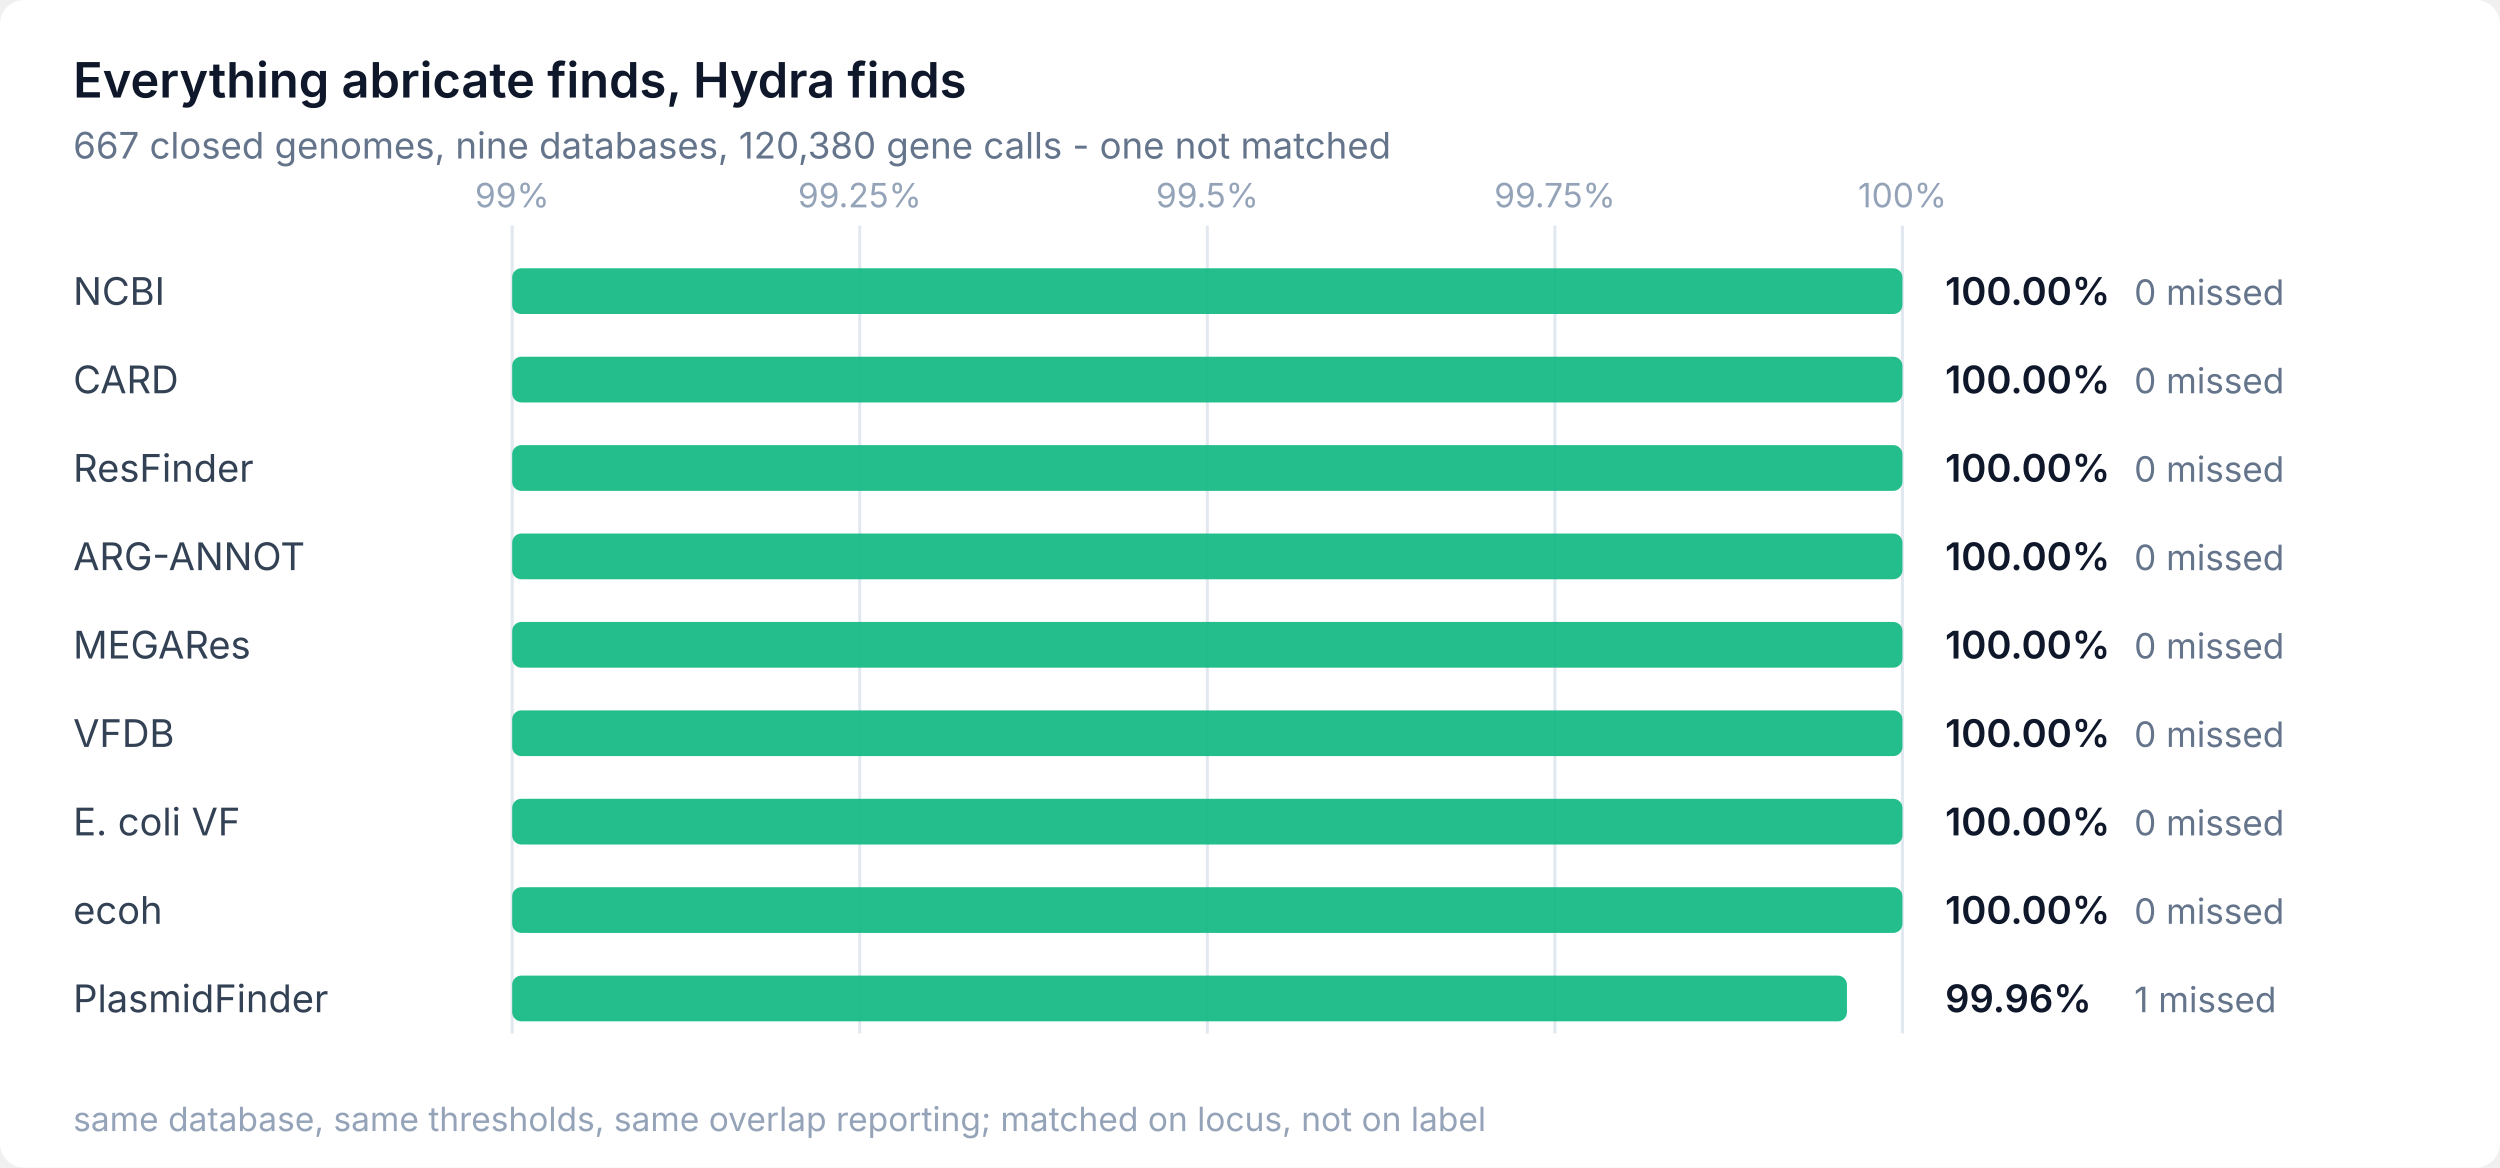
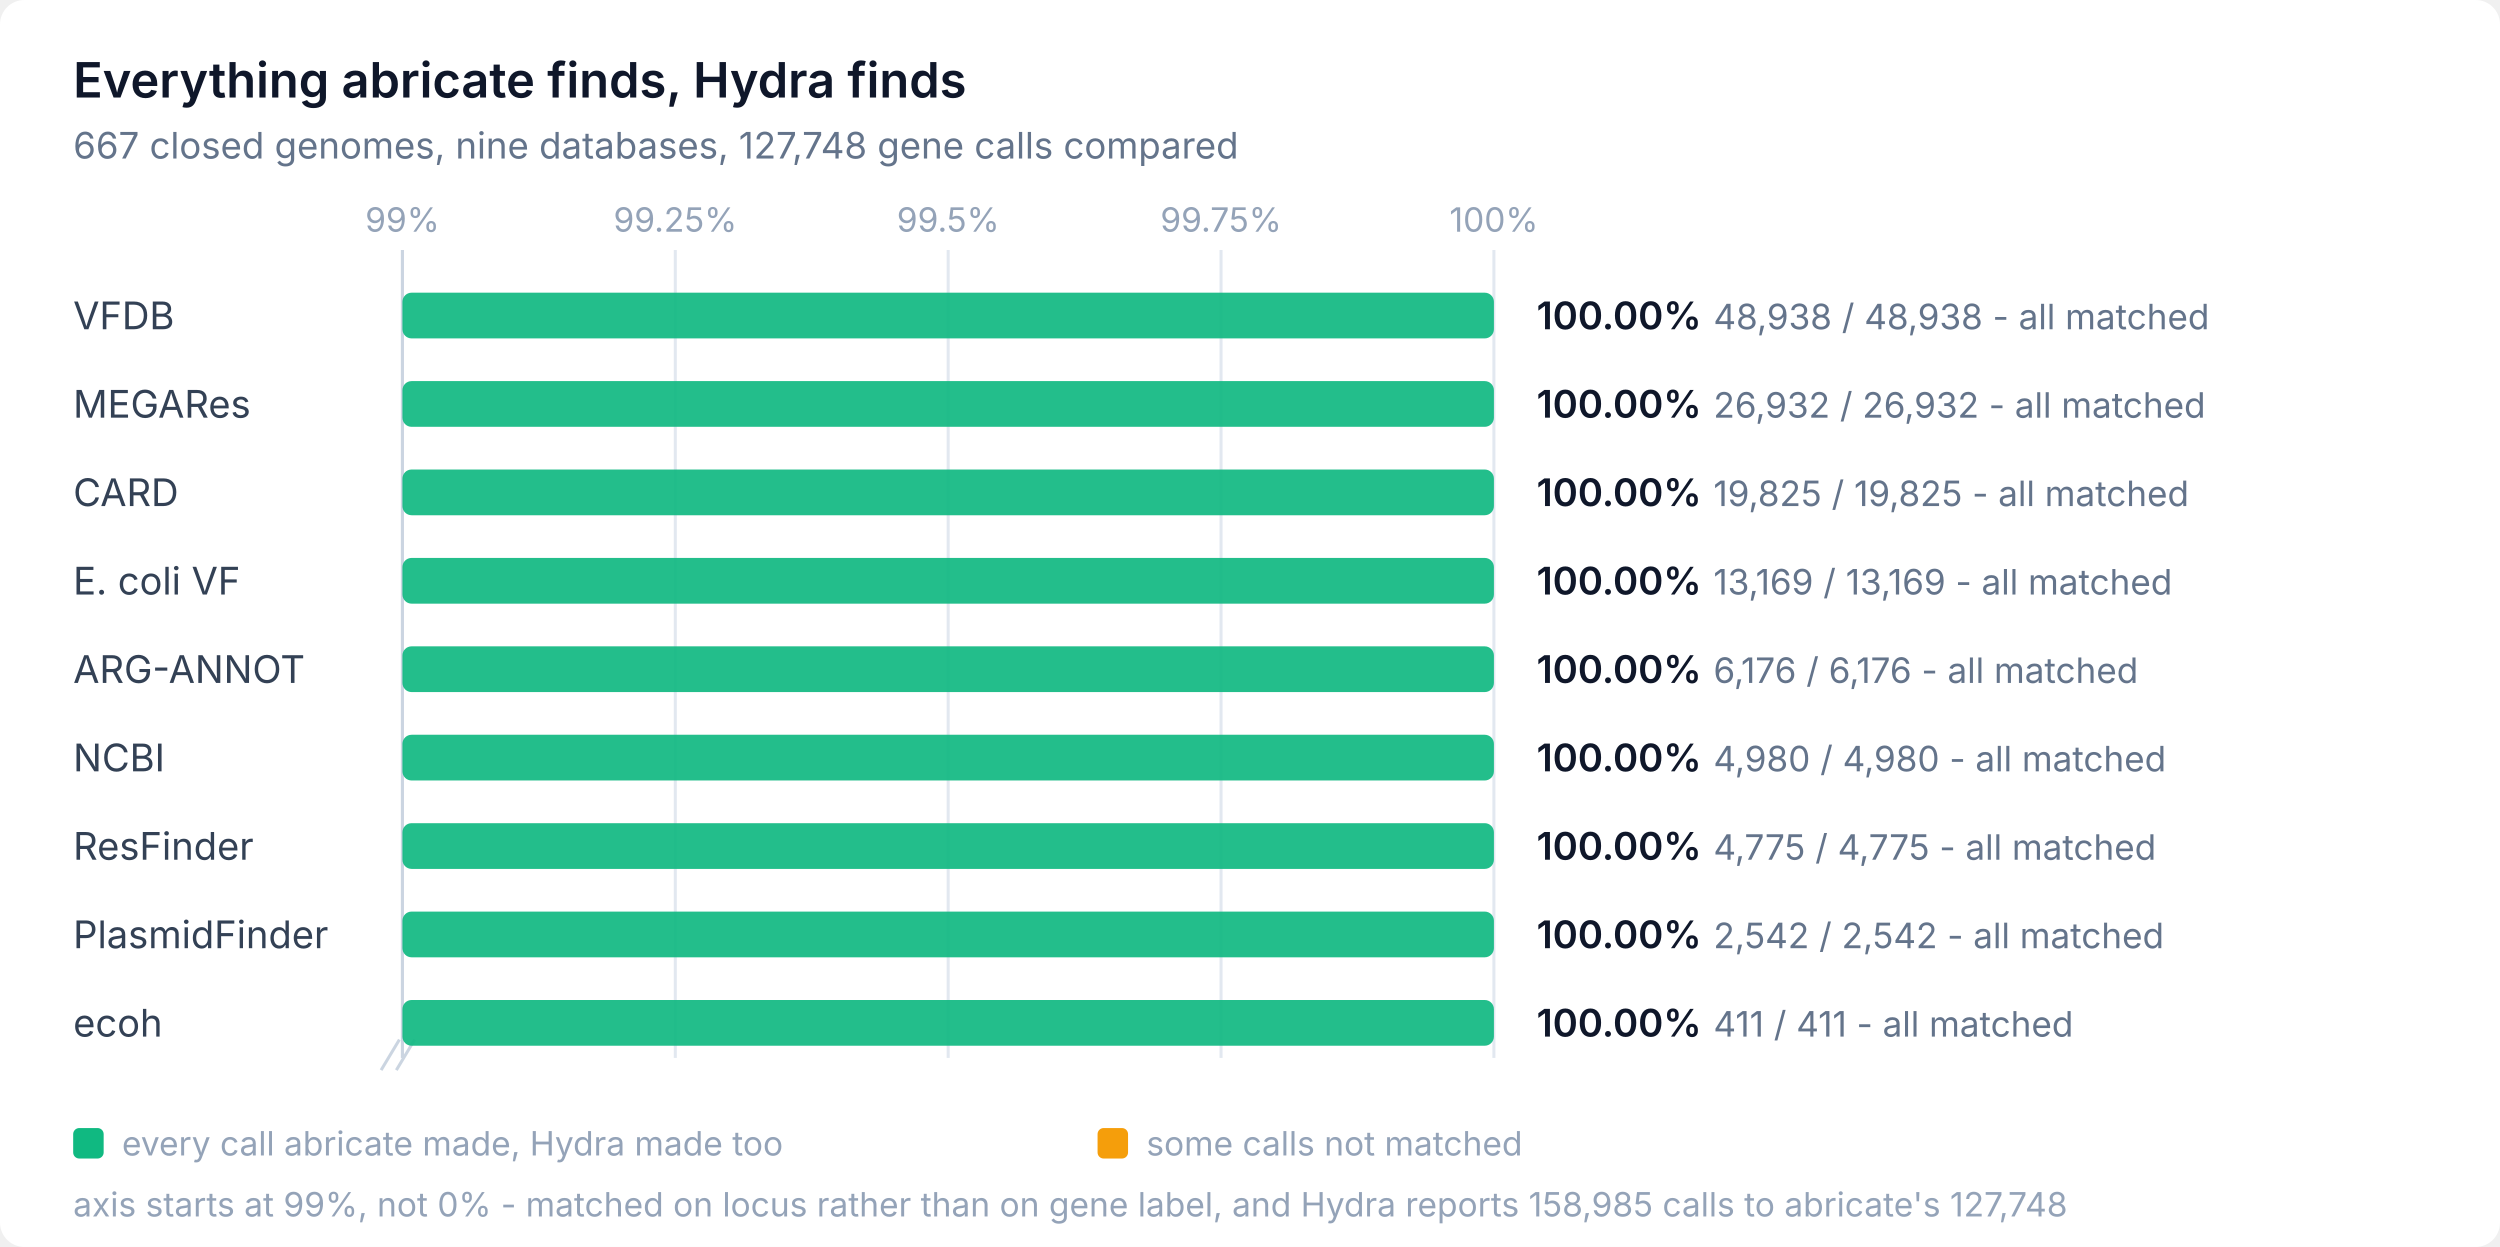
- <svg xmlns="http://www.w3.org/2000/svg" width="820" height="383" viewBox="0 0 820 383" role="img" aria-label="Everything abricate finds, Hydra finds">
+ <svg xmlns="http://www.w3.org/2000/svg" width="820" height="409" viewBox="0 0 820 409" role="img" aria-label="Everything abricate finds, Hydra finds">
  <style>
    .bg    { fill: #ffffff; }
    .ttl   { fill: #0f172a; font: 600 16px system-ui, -apple-system, Segoe UI, sans-serif; }
    .sub   { fill: #64748b; font: 400 12px system-ui, -apple-system, Segoe UI, sans-serif; }
    .lbl   { fill: #334155; font: 400 12.5px system-ui, -apple-system, Segoe UI, sans-serif; }
    .val   { fill: #0f172a; font: 600 12.5px system-ui, -apple-system, Segoe UI, sans-serif; }
    .mut   { fill: #64748b; font: 400 11.5px system-ui, -apple-system, Segoe UI, sans-serif; }
    .cap   { fill: #94a3b8; font: 400 11px system-ui, -apple-system, Segoe UI, sans-serif; }
    .badge { font: 700 10px system-ui, -apple-system, Segoe UI, sans-serif; fill: #ffffff; }
    .rule  { stroke: #e2e8f0; stroke-width: 1; }
+     .axis  { stroke: #cbd5e1; stroke-width: 1; }
    @media (prefers-color-scheme: dark) {
      .bg   { fill: #0d1117; } .ttl { fill: #e6edf3; } .sub { fill: #8b949e; }
      .lbl  { fill: #c9d1d9; } .val { fill: #e6edf3; } .mut { fill: #8b949e; }
-       .cap  { fill: #6e7681; } .rule { stroke: #21262d; }
+       .cap  { fill: #6e7681; } .rule { stroke: #21262d; } .axis { stroke: #30363d; }
    }
  </style>
-   <rect class="bg" width="820" height="383" rx="8" />
+   <rect class="bg" width="820" height="409" rx="8" />
  <text class="ttl" x="24" y="32">Everything abricate finds, Hydra finds</text>
-   <text class="sub" x="24" y="52">667 closed genomes, nine databases, 120,380 gene calls - one not matched</text>
-   <line class="rule" x1="168.0" y1="74" x2="168.0" y2="339" />
-   <text class="cap" x="168.0" y="68" text-anchor="middle">99%</text>
-   <line class="rule" x1="282.0" y1="74" x2="282.0" y2="339" />
-   <text class="cap" x="282.0" y="68" text-anchor="middle">99.25%</text>
-   <line class="rule" x1="396.0" y1="74" x2="396.0" y2="339" />
-   <text class="cap" x="396.0" y="68" text-anchor="middle">99.5%</text>
-   <line class="rule" x1="510.0" y1="74" x2="510.0" y2="339" />
-   <text class="cap" x="510.0" y="68" text-anchor="middle">99.75%</text>
-   <line class="rule" x1="624.0" y1="74" x2="624.0" y2="339" />
-   <text class="cap" x="624.0" y="68" text-anchor="middle">100%</text>
-   <text class="lbl" x="24" y="100">NCBI</text>
-   <rect x="168" y="88" width="456.0" height="15" rx="3" fill="#10b981" opacity="0.92" />
-   <text class="val" x="638" y="100">100.00%</text>
-   <text class="mut" x="700" y="100">0 missed</text>
-   <text class="lbl" x="24" y="129">CARD</text>
-   <rect x="168" y="117" width="456.0" height="15" rx="3" fill="#10b981" opacity="0.92" />
-   <text class="val" x="638" y="129">100.00%</text>
-   <text class="mut" x="700" y="129">0 missed</text>
-   <text class="lbl" x="24" y="158">ResFinder</text>
-   <rect x="168" y="146" width="456.0" height="15" rx="3" fill="#10b981" opacity="0.92" />
-   <text class="val" x="638" y="158">100.00%</text>
-   <text class="mut" x="700" y="158">0 missed</text>
-   <text class="lbl" x="24" y="187">ARG-ANNOT</text>
-   <rect x="168" y="175" width="456.0" height="15" rx="3" fill="#10b981" opacity="0.92" />
-   <text class="val" x="638" y="187">100.00%</text>
-   <text class="mut" x="700" y="187">0 missed</text>
-   <text class="lbl" x="24" y="216">MEGARes</text>
-   <rect x="168" y="204" width="456.0" height="15" rx="3" fill="#10b981" opacity="0.92" />
-   <text class="val" x="638" y="216">100.00%</text>
-   <text class="mut" x="700" y="216">0 missed</text>
-   <text class="lbl" x="24" y="245">VFDB</text>
-   <rect x="168" y="233" width="456.0" height="15" rx="3" fill="#10b981" opacity="0.92" />
-   <text class="val" x="638" y="245">100.00%</text>
-   <text class="mut" x="700" y="245">0 missed</text>
-   <text class="lbl" x="24" y="274">E. coli VF</text>
-   <rect x="168" y="262" width="456.0" height="15" rx="3" fill="#10b981" opacity="0.92" />
-   <text class="val" x="638" y="274">100.00%</text>
-   <text class="mut" x="700" y="274">0 missed</text>
-   <text class="lbl" x="24" y="303">ecoh</text>
-   <rect x="168" y="291" width="456.0" height="15" rx="3" fill="#10b981" opacity="0.92" />
-   <text class="val" x="638" y="303">100.00%</text>
-   <text class="mut" x="700" y="303">0 missed</text>
-   <text class="lbl" x="24" y="332">PlasmidFinder</text>
-   <rect x="168" y="320" width="437.8" height="15" rx="3" fill="#10b981" opacity="0.92" />
-   <text class="val" x="638" y="332">99.96%</text>
-   <text class="mut" x="700" y="332">1 missed</text>
-   <text class="cap" x="24" y="371">same database, same thresholds, same overlap reporting; matched on locus, not on label</text>
+   <text class="sub" x="24" y="52">667 closed genomes, nine databases, 127,748 gene calls compared</text>
+   <line class="rule" x1="132.0" y1="82" x2="132.0" y2="347" />
+   <text class="cap" x="132.0" y="76" text-anchor="middle">99%</text>
+   <line class="rule" x1="221.5" y1="82" x2="221.5" y2="347" />
+   <text class="cap" x="221.5" y="76" text-anchor="middle">99.25%</text>
+   <line class="rule" x1="311.0" y1="82" x2="311.0" y2="347" />
+   <text class="cap" x="311.0" y="76" text-anchor="middle">99.5%</text>
+   <line class="rule" x1="400.5" y1="82" x2="400.5" y2="347" />
+   <text class="cap" x="400.5" y="76" text-anchor="middle">99.75%</text>
+   <line class="rule" x1="490.0" y1="82" x2="490.0" y2="347" />
+   <text class="cap" x="490.0" y="76" text-anchor="middle">100%</text>
+   <line class="axis" x1="125" y1="351" x2="131" y2="341" />
+   <line class="axis" x1="130" y1="351" x2="136" y2="341" />
+   <line class="axis" x1="132" y1="82" x2="132" y2="347" />
+   <text class="lbl" x="24" y="108">VFDB</text>
+   <rect x="132" y="96" width="358.0" height="15" rx="3" fill="#10b981" opacity="0.92" />
+   <text class="val" x="504" y="108">100.00%</text>
+   <text class="mut" x="562" y="108">48,938 / 48,938 - all matched</text>
+   <text class="lbl" x="24" y="137">MEGARes</text>
+   <rect x="132" y="125" width="358.0" height="15" rx="3" fill="#10b981" opacity="0.92" />
+   <text class="val" x="504" y="137">100.00%</text>
+   <text class="mut" x="562" y="137">26,932 / 26,932 - all matched</text>
+   <text class="lbl" x="24" y="166">CARD</text>
+   <rect x="132" y="154" width="358.0" height="15" rx="3" fill="#10b981" opacity="0.92" />
+   <text class="val" x="504" y="166">100.00%</text>
+   <text class="mut" x="562" y="166">19,825 / 19,825 - all matched</text>
+   <text class="lbl" x="24" y="195">E. coli VF</text>
+   <rect x="132" y="183" width="358.0" height="15" rx="3" fill="#10b981" opacity="0.92" />
+   <text class="val" x="504" y="195">100.00%</text>
+   <text class="mut" x="562" y="195">13,169 / 13,169 - all matched</text>
+   <text class="lbl" x="24" y="224">ARG-ANNOT</text>
+   <rect x="132" y="212" width="358.0" height="15" rx="3" fill="#10b981" opacity="0.92" />
+   <text class="val" x="504" y="224">100.00%</text>
+   <text class="mut" x="562" y="224">6,176 / 6,176 - all matched</text>
+   <text class="lbl" x="24" y="253">NCBI</text>
+   <rect x="132" y="241" width="358.0" height="15" rx="3" fill="#10b981" opacity="0.92" />
+   <text class="val" x="504" y="253">100.00%</text>
+   <text class="mut" x="562" y="253">4,980 / 4,980 - all matched</text>
+   <text class="lbl" x="24" y="282">ResFinder</text>
+   <rect x="132" y="270" width="358.0" height="15" rx="3" fill="#10b981" opacity="0.92" />
+   <text class="val" x="504" y="282">100.00%</text>
+   <text class="mut" x="562" y="282">4,775 / 4,775 - all matched</text>
+   <text class="lbl" x="24" y="311">PlasmidFinder</text>
+   <rect x="132" y="299" width="358.0" height="15" rx="3" fill="#10b981" opacity="0.92" />
+   <text class="val" x="504" y="311">100.00%</text>
+   <text class="mut" x="562" y="311">2,542 / 2,542 - all matched</text>
+   <text class="lbl" x="24" y="340">ecoh</text>
+   <rect x="132" y="328" width="358.0" height="15" rx="3" fill="#10b981" opacity="0.92" />
+   <text class="val" x="504" y="340">100.00%</text>
+   <text class="mut" x="562" y="340">411 / 411 - all matched</text>
+   <rect x="24" y="370" width="10" height="10" rx="2" fill="#10b981" />
+   <text class="cap" x="40" y="379">every call abricate made, Hydra made too</text>
+   <rect x="360" y="370" width="10" height="10" rx="2" fill="#f59e0b" />
+   <text class="cap" x="376" y="379">some calls not matched</text>
+   <text class="cap" x="24" y="399">axis starts at 99%, not 0% - matched on locus rather than on gene label, and Hydra reports 158,985 calls to abricate's 127,748</text>
</svg>
